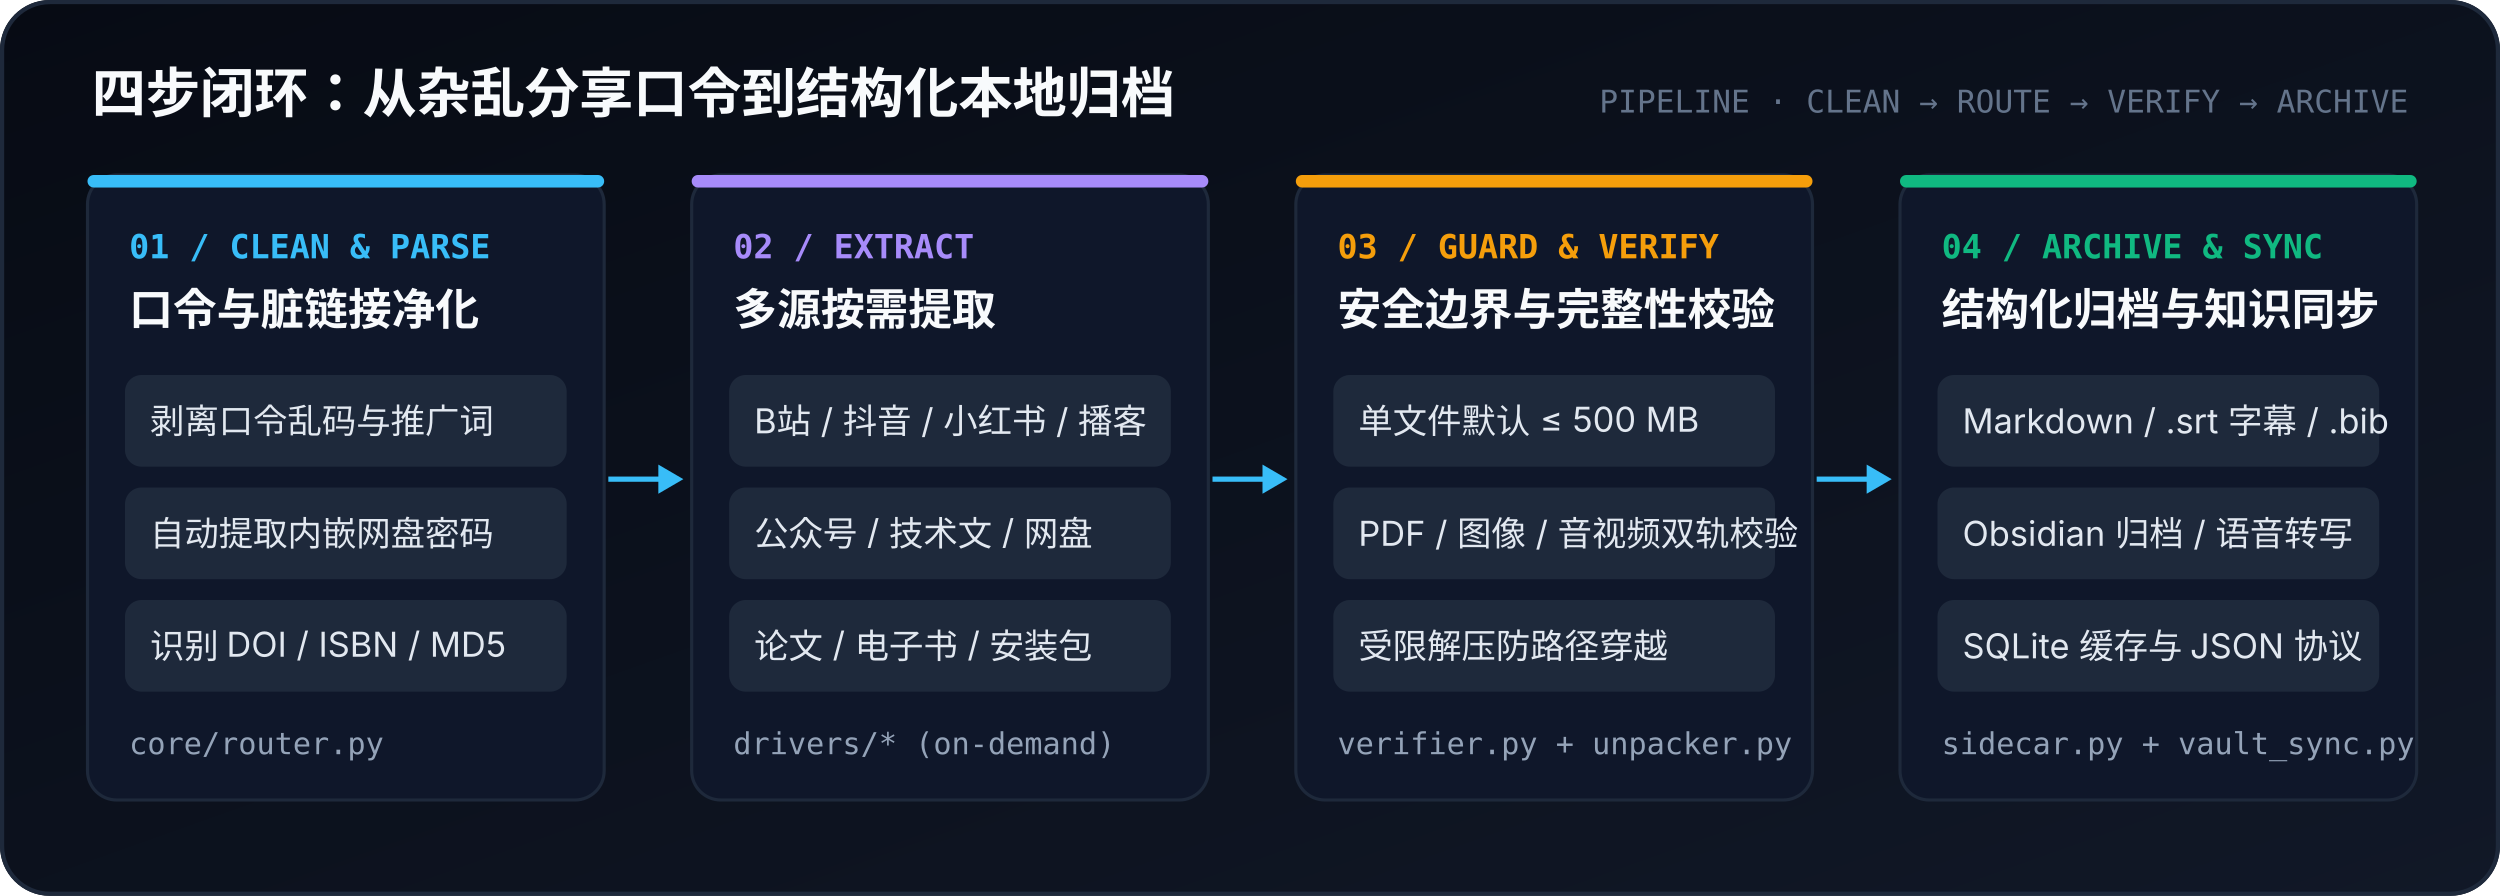
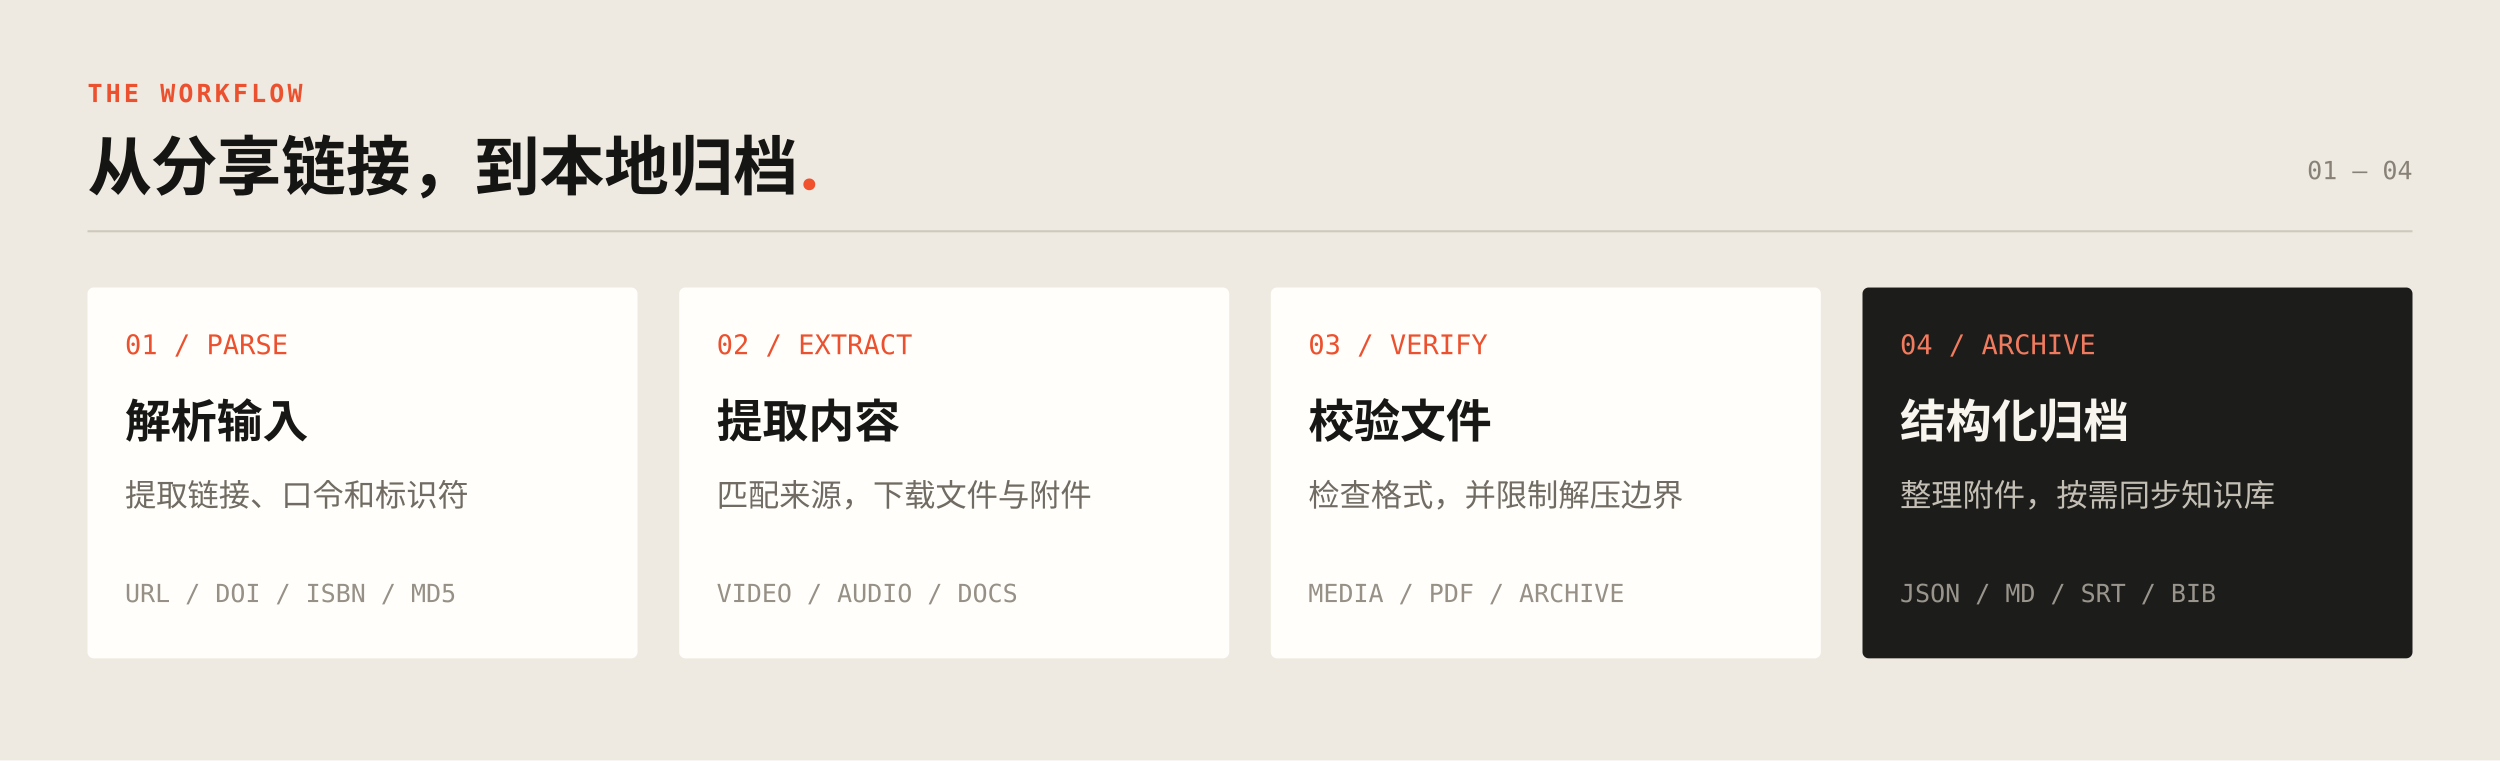
- <svg xmlns="http://www.w3.org/2000/svg" width="1200" height="430" viewBox="0 0 1200 430" role="img" aria-labelledby="title desc">
-   <defs>
-     <linearGradient id="arch-bg" x1="0" y1="0" x2="1" y2="1">
-       <stop offset="0%" stop-color="#070B14" />
-       <stop offset="100%" stop-color="#111827" />
-     </linearGradient>
-   </defs>
-   <rect width="1200" height="430" rx="24" fill="url(#arch-bg)" />
-   <rect x="1" y="1" width="1198" height="428" rx="23" fill="none" stroke="#1E293B" stroke-width="2" />
-   <text x="44" y="54" fill="#F8FAFC" font-family="-apple-system, BlinkMacSystemFont, 'Segoe UI', 'PingFang SC', 'Microsoft YaHei', sans-serif" font-size="26" font-weight="700">四步闭环：从杂乱分享口令到结构化本地归档</text>
-   <text x="1156" y="54" text-anchor="end" fill="#64748B" font-family="ui-monospace, SFMono-Regular, Menlo, monospace" font-size="15">PIPELINE  ·  CLEAN → ROUTE → VERIFY → ARCHIVE</text>
-   <g stroke="#38BDF8" stroke-width="2.5" fill="none">
-     <line x1="292" y1="230" x2="318" y2="230" />
-     <line x1="582" y1="230" x2="608" y2="230" />
-     <line x1="872" y1="230" x2="898" y2="230" />
-   </g>
-   <g fill="#38BDF8">
-     <polygon points="316,223 328,230 316,237" />
-     <polygon points="606,223 618,230 606,237" />
-     <polygon points="896,223 908,230 896,237" />
-   </g>
-   <g transform="translate(42 84)">
-     <rect x="0" y="0" width="248" height="300" rx="14" fill="#0F172A" stroke="#1E293B" stroke-width="1.5" />
-     <rect x="0" y="0" width="248" height="6" rx="3" fill="#38BDF8" />
-     <text x="20" y="40" fill="#38BDF8" font-family="ui-monospace, SFMono-Regular, Menlo, monospace" font-size="16" font-weight="700">01 / CLEAN &amp; PARSE</text>
-     <text x="20" y="72" fill="#F8FAFC" font-family="-apple-system, BlinkMacSystemFont, 'PingFang SC', sans-serif" font-size="21" font-weight="700">口令与脏链接净化</text>
-     <rect x="18" y="96" width="212" height="44" rx="8" fill="#1E293B" />
-     <text x="30" y="124" fill="#E2E8F0" font-family="-apple-system, BlinkMacSystemFont, 'PingFang SC', sans-serif" font-size="16.5">剥离口令乱码与推广词</text>
-     <rect x="18" y="150" width="212" height="44" rx="8" fill="#1E293B" />
-     <text x="30" y="178" fill="#E2E8F0" font-family="-apple-system, BlinkMacSystemFont, 'PingFang SC', sans-serif" font-size="16.5">自动提取内嵌网盘密码</text>
-     <rect x="18" y="204" width="212" height="44" rx="8" fill="#1E293B" />
-     <text x="30" y="232" fill="#E2E8F0" font-family="-apple-system, BlinkMacSystemFont, 'PingFang SC', sans-serif" font-size="16.5">识别 DOI / ISBN / MD5</text>
-     <text x="20" y="278" fill="#94A3B8" font-family="ui-monospace, SFMono-Regular, Menlo, monospace" font-size="14.5">core/router.py</text>
-   </g>
-   <g transform="translate(332 84)">
-     <rect x="0" y="0" width="248" height="300" rx="14" fill="#0F172A" stroke="#1E293B" stroke-width="1.5" />
-     <rect x="0" y="0" width="248" height="6" rx="3" fill="#A78BFA" />
-     <text x="20" y="40" fill="#A78BFA" font-family="ui-monospace, SFMono-Regular, Menlo, monospace" font-size="16" font-weight="700">02 / EXTRACT</text>
-     <text x="20" y="72" fill="#F8FAFC" font-family="-apple-system, BlinkMacSystemFont, 'PingFang SC', sans-serif" font-size="21" font-weight="700">多源按需提取</text>
-     <rect x="18" y="96" width="212" height="44" rx="8" fill="#1E293B" />
-     <text x="30" y="124" fill="#E2E8F0" font-family="-apple-system, BlinkMacSystemFont, 'PingFang SC', sans-serif" font-size="16.5">B站 / 抖音 / 小红书 / 播客</text>
-     <rect x="18" y="150" width="212" height="44" rx="8" fill="#1E293B" />
-     <text x="30" y="178" fill="#E2E8F0" font-family="-apple-system, BlinkMacSystemFont, 'PingFang SC', sans-serif" font-size="16.5">公众号 / 技术文 / 网盘</text>
-     <rect x="18" y="204" width="212" height="44" rx="8" fill="#1E293B" />
-     <text x="30" y="232" fill="#E2E8F0" font-family="-apple-system, BlinkMacSystemFont, 'PingFang SC', sans-serif" font-size="16.5">论文 / 电子书 / 安装包</text>
-     <text x="20" y="278" fill="#94A3B8" font-family="ui-monospace, SFMono-Regular, Menlo, monospace" font-size="14.5">drivers/* (on-demand)</text>
-   </g>
-   <g transform="translate(622 84)">
-     <rect x="0" y="0" width="248" height="300" rx="14" fill="#0F172A" stroke="#1E293B" stroke-width="1.5" />
-     <rect x="0" y="0" width="248" height="6" rx="3" fill="#F59E0B" />
-     <text x="20" y="40" fill="#F59E0B" font-family="ui-monospace, SFMono-Regular, Menlo, monospace" font-size="16" font-weight="700">03 / GUARD &amp; VERIFY</text>
-     <text x="20" y="72" fill="#F8FAFC" font-family="-apple-system, BlinkMacSystemFont, 'PingFang SC', sans-serif" font-size="21" font-weight="700">安全边界与完整性校验</text>
-     <rect x="18" y="96" width="212" height="44" rx="8" fill="#1E293B" />
-     <text x="30" y="124" fill="#E2E8F0" font-family="-apple-system, BlinkMacSystemFont, 'PingFang SC', sans-serif" font-size="16.5">单文件默认 ≤ 500 MB</text>
-     <rect x="18" y="150" width="212" height="44" rx="8" fill="#1E293B" />
-     <text x="30" y="178" fill="#E2E8F0" font-family="-apple-system, BlinkMacSystemFont, 'PingFang SC', sans-serif" font-size="16.5">PDF / 图像 / 音视频双轨校验</text>
-     <rect x="18" y="204" width="212" height="44" rx="8" fill="#1E293B" />
-     <text x="30" y="232" fill="#E2E8F0" font-family="-apple-system, BlinkMacSystemFont, 'PingFang SC', sans-serif" font-size="16.5">受限解压防路径穿越</text>
-     <text x="20" y="278" fill="#94A3B8" font-family="ui-monospace, SFMono-Regular, Menlo, monospace" font-size="14.5">verifier.py + unpacker.py</text>
-   </g>
-   <g transform="translate(912 84)">
-     <rect x="0" y="0" width="248" height="300" rx="14" fill="#0F172A" stroke="#1E293B" stroke-width="1.5" />
-     <rect x="0" y="0" width="248" height="6" rx="3" fill="#10B981" />
-     <text x="20" y="40" fill="#10B981" font-family="ui-monospace, SFMono-Regular, Menlo, monospace" font-size="16" font-weight="700">04 / ARCHIVE &amp; SYNC</text>
-     <text x="20" y="72" fill="#F8FAFC" font-family="-apple-system, BlinkMacSystemFont, 'PingFang SC', sans-serif" font-size="21" font-weight="700">结构化归档与知识同步</text>
-     <rect x="18" y="96" width="212" height="44" rx="8" fill="#1E293B" />
-     <text x="30" y="124" fill="#E2E8F0" font-family="-apple-system, BlinkMacSystemFont, 'PingFang SC', sans-serif" font-size="16.5">Markdown / .srt 字幕 / .bib</text>
-     <rect x="18" y="150" width="212" height="44" rx="8" fill="#1E293B" />
-     <text x="30" y="178" fill="#E2E8F0" font-family="-apple-system, BlinkMacSystemFont, 'PingFang SC', sans-serif" font-size="16.5">Obsidian 归档 / 语音转写</text>
-     <rect x="18" y="204" width="212" height="44" rx="8" fill="#1E293B" />
-     <text x="30" y="232" fill="#E2E8F0" font-family="-apple-system, BlinkMacSystemFont, 'PingFang SC', sans-serif" font-size="16.5">SQLite 缓存与 JSON 协议</text>
-     <text x="20" y="278" fill="#94A3B8" font-family="ui-monospace, SFMono-Regular, Menlo, monospace" font-size="14.5">sidecar.py + vault_sync.py</text>
+ <svg xmlns="http://www.w3.org/2000/svg" width="1200" height="365" viewBox="0 0 1200 365" role="img" aria-labelledby="title desc">
+   <rect width="1200" height="365" fill="#eeeae1" />
+   <g font-family="-apple-system,BlinkMacSystemFont,'Segoe UI','PingFang SC','Microsoft YaHei',sans-serif">
+     <text x="42" y="49" font-family="ui-monospace,monospace" font-size="12" font-weight="700" letter-spacing="1.5" fill="#ec512f">THE WORKFLOW</text>
+     <text x="42" y="91" font-size="31" font-weight="800" fill="#151513">从分享链接，到本地归档<tspan fill="#f0522d">.</tspan>
+     </text>
+     <text x="1158" y="86" text-anchor="end" font-family="ui-monospace,monospace" font-size="12" fill="#888177">01 — 04</text>
+     <path d="M42 111H1158" stroke="#cfc8bc" />
+     <g transform="translate(42 138)">
+       <rect width="264" height="178" rx="3" fill="#fffefa" />
+       <text x="18" y="32" font-family="monospace" font-size="13" fill="#ec512f">01 / PARSE</text>
+       <text x="18" y="72" font-size="22" font-weight="800" fill="#171715">解析输入</text>
+       <text x="18" y="105" font-size="15" fill="#716c63">提取链接、口令和标识符</text>
+       <text x="18" y="151" font-family="monospace" font-size="12" fill="#969086">URL / DOI / ISBN / MD5</text>
+     </g>
+     <g transform="translate(326 138)">
+       <rect width="264" height="178" rx="3" fill="#fffefa" />
+       <text x="18" y="32" font-family="monospace" font-size="13" fill="#ec512f">02 / EXTRACT</text>
+       <text x="18" y="72" font-size="22" font-weight="800" fill="#171715">提取内容</text>
+       <text x="18" y="105" font-size="15" fill="#716c63">匹配来源，下载文件与附件</text>
+       <text x="18" y="151" font-family="monospace" font-size="12" fill="#969086">VIDEO / AUDIO / DOCS</text>
+     </g>
+     <g transform="translate(610 138)">
+       <rect width="264" height="178" rx="3" fill="#fffefa" />
+       <text x="18" y="32" font-family="monospace" font-size="13" fill="#ec512f">03 / VERIFY</text>
+       <text x="18" y="72" font-size="22" font-weight="800" fill="#171715">校验文件</text>
+       <text x="18" y="105" font-size="15" fill="#716c63">检查格式，并限制解压边界</text>
+       <text x="18" y="151" font-family="monospace" font-size="12" fill="#969086">MEDIA / PDF / ARCHIVE</text>
+     </g>
+     <g transform="translate(894 138)">
+       <rect width="264" height="178" rx="3" fill="#1c1c1a" />
+       <text x="18" y="32" font-family="monospace" font-size="13" fill="#f17b5e">04 / ARCHIVE</text>
+       <text x="18" y="72" font-size="22" font-weight="800" fill="#f8f5ee">结构化归档</text>
+       <text x="18" y="105" font-size="15" fill="#c4bfb5">整理附件，按需同步知识库</text>
+       <text x="18" y="151" font-family="monospace" font-size="12" fill="#99958c">JSON / MD / SRT / BIB</text>
+     </g>
  </g>
</svg>
